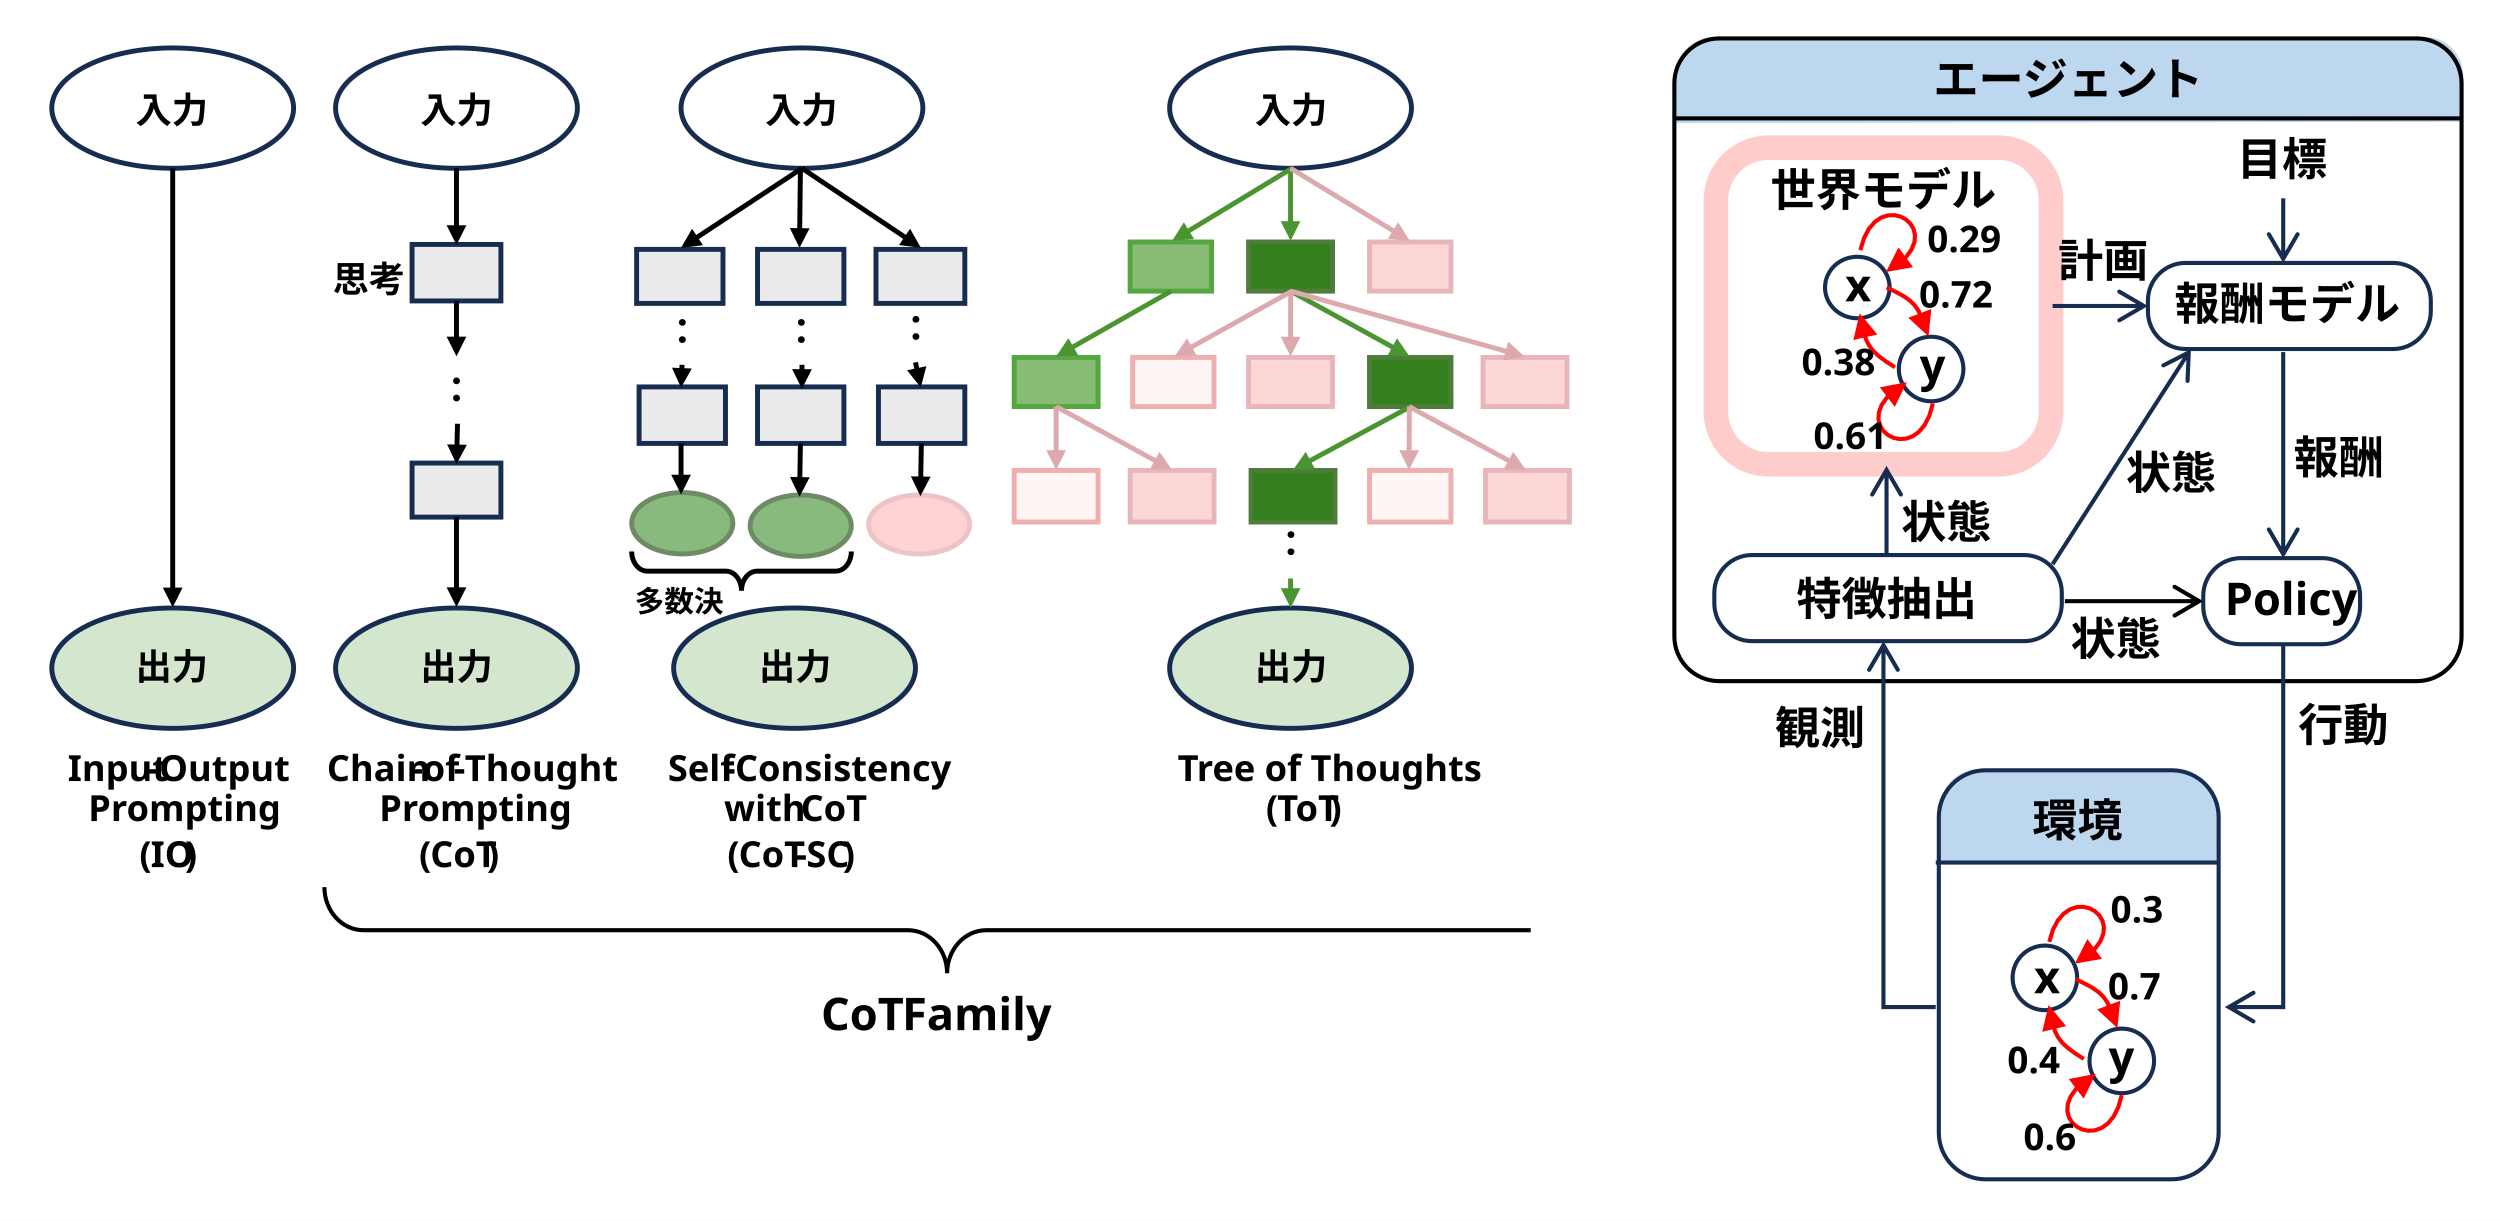
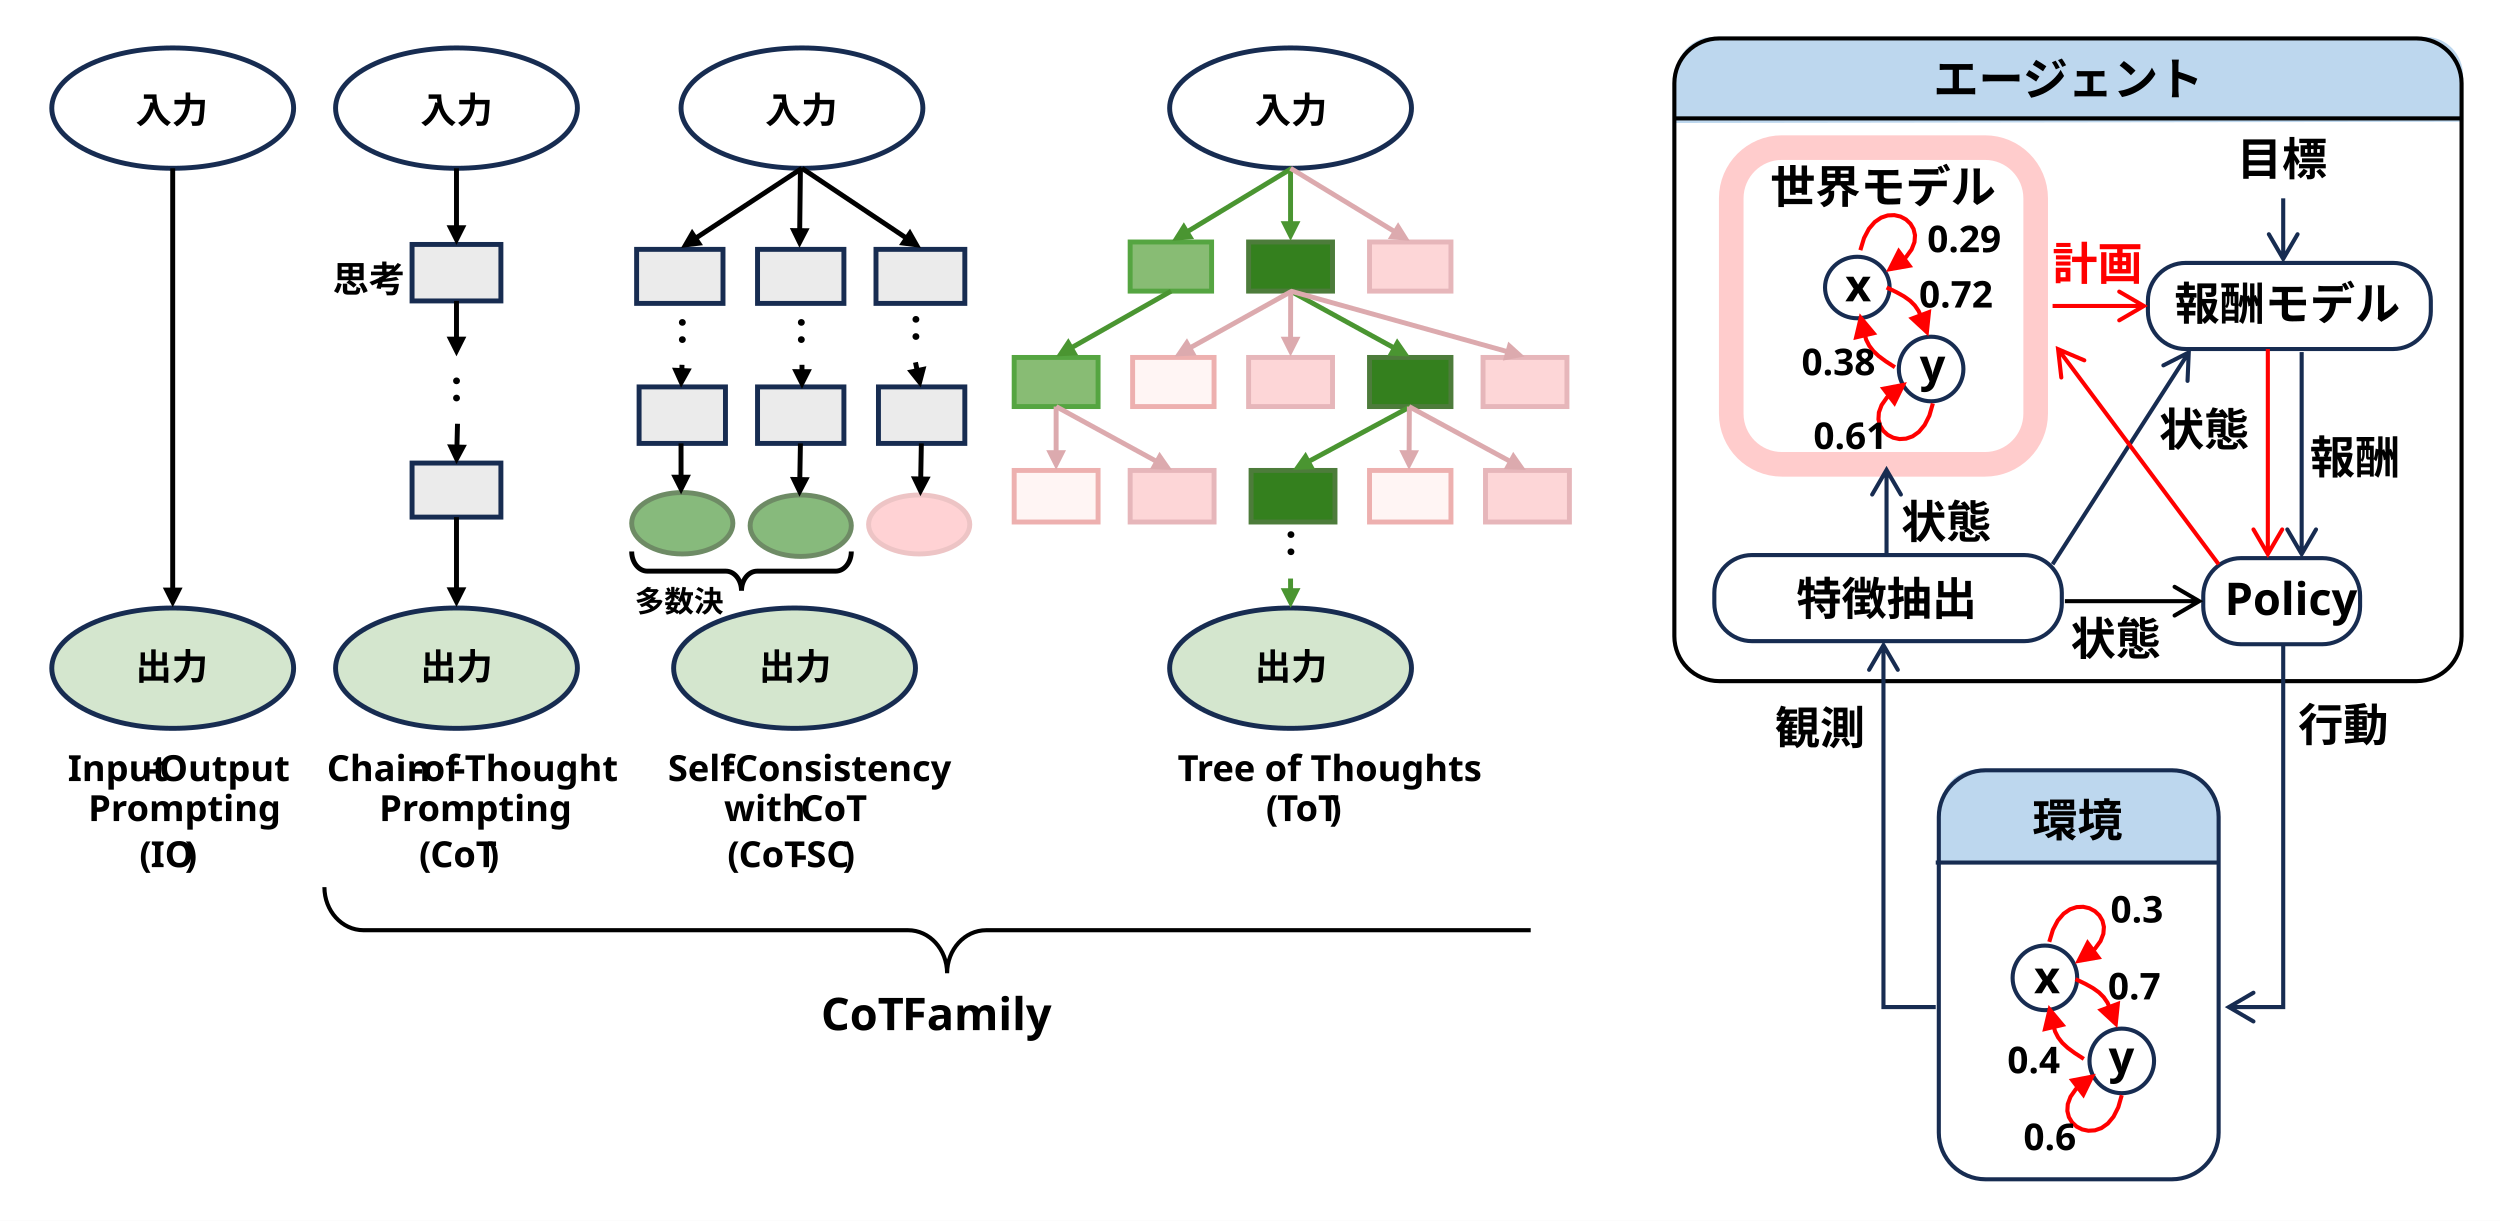
<svg xmlns="http://www.w3.org/2000/svg" width="813" height="397" overflow="hidden">
  <defs>
    <clipPath id="clip0">
      <rect x="0" y="0" width="813" height="397" />
    </clipPath>
    <clipPath id="clip1">
      <rect x="3" y="6" width="517" height="288" />
    </clipPath>
    <clipPath id="clip2">
      <rect x="3" y="6" width="517" height="288" />
    </clipPath>
    <clipPath id="clip3">
      <rect x="3" y="6" width="517" height="288" />
    </clipPath>
    <clipPath id="clip4">
      <rect x="3" y="6" width="517" height="288" />
    </clipPath>
  </defs>
  <g clip-path="url(#clip0)">
    <rect x="0" y="0" width="813" height="397.004" fill="#FFFFFF" />
    <g clip-path="url(#clip1)">
      <g clip-path="url(#clip2)">
        <g clip-path="url(#clip3)">
          <g clip-path="url(#clip4)">
            <path d="M0 0 514.047 0 514.047 286.78 0 286.78Z" fill="#FFFFFF" transform="matrix(1.0038 0 0 1 3.99996 6.0001)" />
            <path d="M12.791 29.157C12.791 18.348 30.33 9.586 51.964 9.586 73.599 9.586 91.137 18.348 91.137 29.157 91.137 39.966 73.599 48.728 51.964 48.728 30.33 48.728 12.791 39.966 12.791 29.157Z" stroke="#172C51" stroke-width="1.6" stroke-miterlimit="8" fill="#FFFFFF" fill-rule="evenodd" transform="matrix(1.0038 0 0 1 3.99996 6.0001)" />
            <text font-family="Yu Gothic,Yu Gothic_MSFontService,sans-serif" font-weight="700" font-size="14.667" transform="matrix(0.802488 0 0 0.798829 44.0873 40)">入力</text>
            <path d="M12.791 211.29C12.791 200.481 30.33 191.719 51.964 191.719 73.599 191.719 91.137 200.481 91.137 211.29 91.137 222.099 73.599 230.861 51.964 230.861 30.33 230.861 12.791 222.099 12.791 211.29Z" stroke="#172C51" stroke-width="1.6" stroke-miterlimit="8" fill="#D4E6CE" fill-rule="evenodd" transform="matrix(1.0038 0 0 1 3.99996 6.0001)" />
            <text font-family="Yu Gothic,Yu Gothic_MSFontService,sans-serif" font-weight="700" font-size="14.667" transform="matrix(0.802488 0 0 0.798829 44.0873 221)">出力</text>
            <path d="M52.764 48.728 52.764 186.162 51.164 186.162 51.164 48.728ZM55.165 185.096 51.965 191.492 48.764 185.096Z" transform="matrix(1.0038 0 0 1 3.99996 6.0001)" />
            <text font-family="Calibri,Calibri_MSFontService,sans-serif" font-weight="700" font-size="14.667" transform="matrix(0.802488 0 0 0.798829 22.0402 254)">Input</text>
            <text font-family="Calibri,Calibri_MSFontService,sans-serif" font-weight="700" font-size="14.667" transform="matrix(0.802488 0 0 0.798829 48.1414 254)">-</text>
            <text font-family="Calibri,Calibri_MSFontService,sans-serif" font-weight="700" font-size="14.667" transform="matrix(0.802488 0 0 0.798829 51.7554 254)">Output</text>
            <text font-family="Calibri,Calibri_MSFontService,sans-serif" font-weight="700" font-size="14.667" transform="matrix(0.802488 0 0 0.798829 28.6686 267)">Prompting</text>
            <text font-family="Calibri,Calibri_MSFontService,sans-serif" font-weight="700" font-size="14.667" transform="matrix(0.802488 0 0 0.798829 45.3305 282)">(</text>
            <text font-family="Calibri,Calibri_MSFontService,sans-serif" font-weight="700" font-size="14.667" transform="matrix(0.802488 0 0 0.798829 48.9971 282)">IO</text>
            <text font-family="Calibri,Calibri_MSFontService,sans-serif" font-weight="700" font-size="14.667" transform="matrix(0.802488 0 0 0.798829 60.0946 282)">)</text>
            <path d="M104.728 29.157C104.728 18.348 122.266 9.586 143.901 9.586 165.536 9.586 183.074 18.348 183.074 29.157 183.074 39.966 165.536 48.728 143.901 48.728 122.266 48.728 104.728 39.966 104.728 29.157Z" stroke="#172C51" stroke-width="1.6" stroke-miterlimit="8" fill="#FFFFFF" fill-rule="evenodd" transform="matrix(1.0038 0 0 1 3.99996 6.0001)" />
            <text font-family="Yu Gothic,Yu Gothic_MSFontService,sans-serif" font-weight="700" font-size="14.667" transform="matrix(0.802488 0 0 0.798829 136.685 40)">入力</text>
            <path d="M216.651 29.157C216.651 18.348 234.189 9.586 255.824 9.586 277.459 9.586 294.997 18.348 294.997 29.157 294.997 39.966 277.459 48.728 255.824 48.728 234.189 48.728 216.651 39.966 216.651 29.157Z" stroke="#172C51" stroke-width="1.6" stroke-miterlimit="8" fill="#FFFFFF" fill-rule="evenodd" transform="matrix(1.0038 0 0 1 3.99996 6.0001)" />
            <text font-family="Yu Gothic,Yu Gothic_MSFontService,sans-serif" font-weight="700" font-size="14.667" transform="matrix(0.802488 0 0 0.798829 248.805 40)">入力</text>
            <path d="M374.942 29.157C374.942 18.348 392.481 9.586 414.115 9.586 435.75 9.586 453.289 18.348 453.289 29.157 453.289 39.966 435.75 48.728 414.115 48.728 392.481 48.728 374.942 39.966 374.942 29.157Z" stroke="#172C51" stroke-width="1.6" stroke-miterlimit="8" fill="#FFFFFF" fill-rule="evenodd" transform="matrix(1.0038 0 0 1 3.99996 6.0001)" />
            <text font-family="Yu Gothic,Yu Gothic_MSFontService,sans-serif" font-weight="700" font-size="14.667" transform="matrix(0.802488 0 0 0.798829 408.077 40)">入力</text>
            <path d="M104.728 211.29C104.728 200.481 122.266 191.719 143.901 191.719 165.536 191.719 183.074 200.481 183.074 211.29 183.074 222.099 165.536 230.861 143.901 230.861 122.266 230.861 104.728 222.099 104.728 211.29Z" stroke="#172C51" stroke-width="1.6" stroke-miterlimit="8" fill="#D4E6CE" fill-rule="evenodd" transform="matrix(1.0038 0 0 1 3.99996 6.0001)" />
            <text font-family="Yu Gothic,Yu Gothic_MSFontService,sans-serif" font-weight="700" font-size="14.667" transform="matrix(0.802488 0 0 0.798829 136.685 221)">出力</text>
            <path d="M214.253 211.29C214.253 200.481 231.791 191.719 253.426 191.719 275.061 191.719 292.599 200.481 292.599 211.29 292.599 222.099 275.061 230.861 253.426 230.861 231.791 230.861 214.253 222.099 214.253 211.29Z" stroke="#172C51" stroke-width="1.6" stroke-miterlimit="8" fill="#D4E6CE" fill-rule="evenodd" transform="matrix(1.0038 0 0 1 3.99996 6.0001)" />
            <text font-family="Yu Gothic,Yu Gothic_MSFontService,sans-serif" font-weight="700" font-size="14.667" transform="matrix(0.802488 0 0 0.798829 246.81 221)">出力</text>
            <path d="M374.942 211.29C374.942 200.481 392.481 191.719 414.115 191.719 435.75 191.719 453.289 200.481 453.289 211.29 453.289 222.099 435.75 230.861 414.115 230.861 392.481 230.861 374.942 222.099 374.942 211.29Z" stroke="#172C51" stroke-width="1.6" stroke-miterlimit="8" fill="#D4E6CE" fill-rule="evenodd" transform="matrix(1.0038 0 0 1 3.99996 6.0001)" />
            <text font-family="Yu Gothic,Yu Gothic_MSFontService,sans-serif" font-weight="700" font-size="14.667" transform="matrix(0.802488 0 0 0.798829 408.077 221)">出力</text>
            <path d="M129.511 73.492 158.291 73.492 158.291 91.865 129.511 91.865Z" stroke="#172C51" stroke-width="1.6" stroke-miterlimit="8" fill="#EBEBEB" transform="matrix(1.0038 0 0 1 3.99996 6.0001)" />
            <path d="M129.511 144.588 158.291 144.588 158.291 162.162 129.511 162.162Z" stroke="#172C51" stroke-width="1.6" stroke-miterlimit="8" fill="#EBEBEB" transform="matrix(1.0038 0 0 1 3.99996 6.0001)" />
            <path d="M202.261 75.09 230.242 75.09 230.242 92.664 202.261 92.664Z" stroke="#172C51" stroke-width="1.6" stroke-miterlimit="8" fill="#EBEBEB" transform="matrix(1.0038 0 0 1 3.99996 6.0001)" />
            <path d="M241.434 75.09 269.415 75.09 269.415 92.664 241.434 92.664Z" stroke="#172C51" stroke-width="1.6" stroke-miterlimit="8" fill="#EBEBEB" transform="matrix(1.0038 0 0 1 3.99996 6.0001)" />
            <path d="M279.808 75.09 308.588 75.09 308.588 92.664 279.808 92.664Z" stroke="#172C51" stroke-width="1.6" stroke-miterlimit="8" fill="#EBEBEB" transform="matrix(1.0038 0 0 1 3.99996 6.0001)" />
            <path d="M203.06 119.824 231.041 119.824 231.041 138.197 203.06 138.197Z" stroke="#172C51" stroke-width="1.6" stroke-miterlimit="8" fill="#EBEBEB" transform="matrix(1.0038 0 0 1 3.99996 6.0001)" />
            <path d="M241.434 119.824 269.415 119.824 269.415 138.197 241.434 138.197Z" stroke="#172C51" stroke-width="1.6" stroke-miterlimit="8" fill="#EBEBEB" transform="matrix(1.0038 0 0 1 3.99996 6.0001)" />
            <path d="M280.607 119.824 308.588 119.824 308.588 138.197 280.607 138.197Z" stroke="#172C51" stroke-width="1.6" stroke-miterlimit="8" fill="#EBEBEB" transform="matrix(1.0038 0 0 1 3.99996 6.0001)" />
            <path d="M362.151 72.693 388.533 72.693 388.533 88.67 362.151 88.67Z" stroke="#55A541" stroke-width="1.6" stroke-miterlimit="8" fill="#88BC74" transform="matrix(1.0038 0 0 1 3.99996 6.0001)" />
            <path d="M400.525 72.693 427.706 72.693 427.706 88.67 400.525 88.67Z" stroke="#4D7C3B" stroke-width="1.6" stroke-miterlimit="8" fill="#34801E" transform="matrix(1.0038 0 0 1 3.99996 6.0001)" />
            <path d="M439.698 110.239 466.08 110.239 466.08 126.215 439.698 126.215Z" stroke="#4D7C3B" stroke-width="1.6" stroke-miterlimit="8" fill="#34801E" transform="matrix(1.0038 0 0 1 3.99996 6.0001)" />
            <path d="M401.324 146.985 428.506 146.985 428.506 163.76 401.324 163.76Z" stroke="#4D7C3B" stroke-width="1.6" stroke-miterlimit="8" fill="#34801E" transform="matrix(1.0038 0 0 1 3.99996 6.0001)" />
            <path d="M324.577 110.239 351.758 110.239 351.758 126.215 324.577 126.215Z" stroke="#55A541" stroke-width="1.6" stroke-miterlimit="8" fill="#88BC74" transform="matrix(1.0038 0 0 1 3.99996 6.0001)" />
            <path d="M362.951 110.239 389.332 110.239 389.332 126.215 362.951 126.215Z" stroke="#EDB0AF" stroke-width="1.6" stroke-miterlimit="8" fill="#FFF5F4" transform="matrix(1.0038 0 0 1 3.99996 6.0001)" />
            <path d="M324.577 146.985 351.758 146.985 351.758 163.76 324.577 163.76Z" stroke="#EDB0AF" stroke-width="1.6" stroke-miterlimit="8" fill="#FFF5F4" transform="matrix(1.0038 0 0 1 3.99996 6.0001)" />
            <path d="M439.698 146.985 466.08 146.985 466.08 163.76 439.698 163.76Z" stroke="#EDB0AF" stroke-width="1.6" stroke-miterlimit="8" fill="#FFF5F4" transform="matrix(1.0038 0 0 1 3.99996 6.0001)" />
            <path d="M362.151 146.985 389.332 146.985 389.332 163.76 362.151 163.76Z" stroke="#E6B6BA" stroke-width="1.6" stroke-miterlimit="8" fill="#FDD6D7" transform="matrix(1.0038 0 0 1 3.99996 6.0001)" />
            <path d="M400.525 110.239 427.706 110.239 427.706 126.215 400.525 126.215Z" stroke="#E6B6BA" stroke-width="1.6" stroke-miterlimit="8" fill="#FDD6D7" transform="matrix(1.0038 0 0 1 3.99996 6.0001)" />
            <path d="M439.698 72.693 466.08 72.693 466.08 88.67 439.698 88.67Z" stroke="#E6B6BA" stroke-width="1.6" stroke-miterlimit="8" fill="#FDD6D7" transform="matrix(1.0038 0 0 1 3.99996 6.0001)" />
            <path d="M476.473 110.239 503.654 110.239 503.654 126.215 476.473 126.215Z" stroke="#E6B6BA" stroke-width="1.6" stroke-miterlimit="8" fill="#FDD6D7" transform="matrix(1.0038 0 0 1 3.99996 6.0001)" />
            <path d="M477.272 146.985 504.453 146.985 504.453 163.76 477.272 163.76Z" stroke="#E6B6BA" stroke-width="1.6" stroke-miterlimit="8" fill="#FDD6D7" transform="matrix(1.0038 0 0 1 3.99996 6.0001)" />
            <path d="M0.799-2.69108e-06 0.8 19.604-0.799 19.604-0.799 2.69108e-06ZM3.198 18.538 8.39319e-05 24.934-3.198 18.538Z" transform="matrix(-1.00458 0 0 1 148.448 54.7286)" />
            <text font-family="Yu Gothic,Yu Gothic_MSFontService,sans-serif" font-weight="700" font-size="14.667" transform="matrix(0.802488 0 0 0.798829 142.574 131)">：</text>
            <path d="M144.701 91.866 144.701 104.543 143.101 104.543 143.101 91.866ZM147.101 103.476 143.901 109.872 140.701 103.476Z" transform="matrix(1.0038 0 0 1 3.99996 6.0001)" />
            <path d="M0.799-0.02 0.996 7.818-0.602 7.859-0.799 0.02ZM3.367 6.692 0.331 13.166-3.026 6.853Z" transform="matrix(-1.00458 0 0 1 148.781 137.807)" />
            <path d="M144.701 162.162 144.701 186.07 143.101 186.07 143.101 162.162ZM147.101 185.004 143.901 191.4 140.701 185.004Z" transform="matrix(1.0038 0 0 1 3.99996 6.0001)" />
            <text font-family="Calibri,Calibri_MSFontService,sans-serif" font-weight="700" font-size="14.667" transform="matrix(0.802488 0 0 0.798829 106.296 254)">Chain</text>
            <text font-family="Calibri,Calibri_MSFontService,sans-serif" font-weight="700" font-size="14.667" transform="matrix(0.802488 0 0 0.798829 133.87 254)">-</text>
            <text font-family="Calibri,Calibri_MSFontService,sans-serif" font-weight="700" font-size="14.667" transform="matrix(0.802488 0 0 0.798829 137.483 254)">of</text>
            <text font-family="Calibri,Calibri_MSFontService,sans-serif" font-weight="700" font-size="14.667" transform="matrix(0.802488 0 0 0.798829 147.523 254)">-</text>
            <text font-family="Calibri,Calibri_MSFontService,sans-serif" font-weight="700" font-size="14.667" transform="matrix(0.802488 0 0 0.798829 151.137 254)">Thought</text>
            <text font-family="Calibri,Calibri_MSFontService,sans-serif" font-weight="700" font-size="14.667" transform="matrix(0.802488 0 0 0.798829 123.295 267)">Prompting</text>
            <text font-family="Calibri,Calibri_MSFontService,sans-serif" font-weight="700" font-size="14.667" transform="matrix(0.802488 0 0 0.798829 136.279 282)">(</text>
            <text font-family="Calibri,Calibri_MSFontService,sans-serif" font-weight="700" font-size="14.667" transform="matrix(0.802488 0 0 0.798829 139.946 282)">CoT</text>
            <text font-family="Calibri,Calibri_MSFontService,sans-serif" font-weight="700" font-size="14.667" transform="matrix(0.802488 0 0 0.798829 158.33 282)">)</text>
            <text font-family="Yu Gothic,Yu Gothic_MSFontService,sans-serif" font-weight="700" font-size="14.667" transform="matrix(0.802488 0 0 0.798829 216.011 112)">：</text>
            <text font-family="Yu Gothic,Yu Gothic_MSFontService,sans-serif" font-weight="700" font-size="14.667" transform="matrix(0.802488 0 0 0.798829 254.706 112)">：</text>
            <text font-family="Yu Gothic,Yu Gothic_MSFontService,sans-serif" font-weight="700" font-size="14.667" transform="matrix(0.802488 0 0 0.798829 291.968 111)">：</text>
            <path d="M0.441-0.667 35.125 22.264 34.243 23.598-0.441 0.667ZM35.559 19.675 39.13 25.87 32.031 25.01Z" transform="matrix(-1.00458 0 0 1 260.783 54.7286)" />
            <path d="M0.799-0.009 1.042 20.531-0.557 20.55-0.799 0.009ZM3.427 19.437 0.305 25.87-2.968 19.513Z" transform="matrix(-1.00458 0 0 1 260.3 54.7286)" />
            <path d="M256.27 48.065 290.392 70.963 289.499 72.291 255.378 49.392ZM290.844 68.378 294.373 74.599 287.275 73.687Z" transform="matrix(1.0038 0 0 1 3.99996 6.0001)" />
            <path d="M0.799-0.034 0.889 2.1-0.708 2.168-0.799 0.034ZM3.24 0.934 0.317 7.459-3.15 1.205Z" transform="matrix(-1.00458 0 0 1 221.793 118.635)" />
            <path d="M0.799-0.001 0.803 2.485-0.796 2.487-0.799 0.001ZM3.2 1.416 0.011 7.816-3.196 1.425Z" transform="matrix(-1.00458 0 0 1 260.807 118.635)" />
            <path d="M293.382 111.671 294.005 114.628 292.44 114.958 291.816 112.001ZM296.134 113.091 294.322 120.009 289.871 114.409Z" transform="matrix(1.0038 0 0 1 3.99996 6.0001)" />
            <path d="M200.662 164.159C200.662 158.645 207.999 154.174 217.051 154.174 226.102 154.174 233.44 158.645 233.44 164.159 233.44 169.674 226.102 174.144 217.051 174.144 207.999 174.144 200.662 169.674 200.662 164.159Z" stroke="#6E8B65" stroke-width="1.6" stroke-miterlimit="8" fill="#87BA7C" fill-rule="evenodd" transform="matrix(1.0038 0 0 1 3.99996 6.0001)" />
            <path d="M239.036 164.958C239.036 159.443 246.373 154.973 255.424 154.973 264.476 154.973 271.813 159.443 271.813 164.958 271.813 170.473 264.476 174.944 255.424 174.944 246.373 174.944 239.036 170.473 239.036 164.958Z" stroke="#6E8B65" stroke-width="1.6" stroke-miterlimit="8" fill="#87BA7C" fill-rule="evenodd" transform="matrix(1.0038 0 0 1 3.99996 6.0001)" />
            <path d="M277.409 164.559C277.409 159.265 284.747 154.973 293.798 154.973 302.85 154.973 310.187 159.265 310.187 164.559 310.187 169.853 302.85 174.144 293.798 174.144 284.747 174.144 277.409 169.853 277.409 164.559Z" stroke="#EDC4C5" stroke-width="1.6" stroke-miterlimit="8" fill="#FFD2D4" fill-rule="evenodd" transform="matrix(1.0038 0 0 1 3.99996 6.0001)" />
            <path d="M217.451 138.197 217.456 149.446 215.856 149.447 215.851 138.198ZM219.856 148.379 216.659 154.776 213.456 148.382Z" transform="matrix(1.0038 0 0 1 3.99996 6.0001)" />
            <path d="M0.799-0.014 1.011 12.001-0.588 12.03-0.799 0.014ZM3.39 10.893 0.305 17.344-3.004 11.006Z" transform="matrix(-1.00458 0 0 1 260.3 144.198)" />
            <path d="M0.799-0.014 1.01 11.812-0.589 11.84-0.799 0.014ZM3.389 10.703 0.305 17.155-3.006 10.817Z" transform="matrix(-1.00458 0 0 1 299.622 144.198)" />
            <path d="M271.813 173.346C271.813 176.875 269.539 179.736 266.734 179.736L241.317 179.736C238.512 179.736 236.238 182.598 236.238 186.127 236.238 182.598 233.963 179.736 231.158 179.736L205.742 179.736C202.937 179.736 200.662 176.875 200.662 173.346" stroke="#000000" stroke-width="1.599" stroke-miterlimit="8" fill="none" fill-rule="evenodd" transform="matrix(1.0038 0 0 1 3.99996 6.0001)" />
            <text font-family="Calibri,Calibri_MSFontService,sans-serif" font-weight="700" font-size="14.667" transform="matrix(0.802488 0 0 0.798829 217.201 254)">Self</text>
            <text font-family="Calibri,Calibri_MSFontService,sans-serif" font-weight="700" font-size="14.667" transform="matrix(0.802488 0 0 0.798829 235.405 254)">-</text>
            <text font-family="Calibri,Calibri_MSFontService,sans-serif" font-weight="700" font-size="14.667" transform="matrix(0.802488 0 0 0.798829 239.019 254)">Consistency</text>
            <text font-family="Calibri,Calibri_MSFontService,sans-serif" font-weight="700" font-size="14.667" transform="matrix(0.802488 0 0 0.798829 235.47 267)">with</text>
            <text font-family="Calibri,Calibri_MSFontService,sans-serif" font-weight="700" font-size="14.667" transform="matrix(0.802488 0 0 0.798829 260.366 267)">CoT</text>
            <text font-family="Calibri,Calibri_MSFontService,sans-serif" font-weight="700" font-size="14.667" transform="matrix(0.802488 0 0 0.798829 236.54 282)">(</text>
            <text font-family="Calibri,Calibri_MSFontService,sans-serif" font-weight="700" font-size="14.667" transform="matrix(0.802488 0 0 0.798829 240.207 282)">CoT</text>
            <text font-family="Calibri,Calibri_MSFontService,sans-serif" font-weight="700" font-size="14.667" transform="matrix(0.802488 0 0 0.798829 258.625 282)">-</text>
            <text font-family="Calibri,Calibri_MSFontService,sans-serif" font-weight="700" font-size="14.667" transform="matrix(0.802488 0 0 0.798829 262.24 282)">SC</text>
            <text font-family="Calibri,Calibri_MSFontService,sans-serif" font-weight="700" font-size="14.667" transform="matrix(0.802488 0 0 0.798829 274.033 282)">)</text>
            <text font-family="Yu Gothic,Yu Gothic_MSFontService,sans-serif" font-weight="700" font-size="12" transform="matrix(0.802488 0 0 0.798829 206.405 199)">多数決</text>
            <text font-family="Calibri,Calibri_MSFontService,sans-serif" font-weight="700" font-size="14.667" transform="matrix(0.802488 0 0 0.798829 382.961 254)">Tree of Thoughts</text>
            <text font-family="Calibri,Calibri_MSFontService,sans-serif" font-weight="700" font-size="14.667" transform="matrix(0.802488 0 0 0.798829 411.674 267)">(</text>
            <text font-family="Calibri,Calibri_MSFontService,sans-serif" font-weight="700" font-size="14.667" transform="matrix(0.802488 0 0 0.798829 415.341 267)">ToT</text>
            <text font-family="Calibri,Calibri_MSFontService,sans-serif" font-weight="700" font-size="14.667" transform="matrix(0.802488 0 0 0.798829 432.306 267)">)</text>
            <path d="M0.416-0.683 34.645 20.152 33.813 21.518-0.416 0.683ZM34.981 17.549 38.782 23.606 31.656 23.012Z" fill="#4A9531" transform="matrix(-1.00458 0 0 1 420.129 54.7286)" />
            <path d="M0.799-2.84245e-06 0.8 18.276-0.799 18.276-0.799 2.84245e-06ZM3.198 17.211 8.39319e-05 23.606-3.198 17.211Z" fill="#4A9531" transform="matrix(-1.00458 0 0 1 419.689 54.7286)" />
            <path d="M0.396-0.694 32.995 17.907 32.203 19.296-0.396 0.694ZM33.258 15.296 37.228 21.243 30.088 20.851Z" fill="#4A9531" transform="matrix(-1.00458 0 0 1 380.851 94.6704)" />
            <path d="M414.502 87.97 448.396 106.64 447.624 108.04 413.729 89.37ZM448.621 104.025 452.681 109.913 445.531 109.626Z" fill="#4A9531" transform="matrix(1.0038 0 0 1 3.99996 6.0001)" />
            <path d="M0.38-0.703 33.736 17.348 32.975 18.754-0.38 0.703ZM33.94 14.732 38.043 20.588 30.896 20.356Z" fill="#4A9531" transform="matrix(-1.00458 0 0 1 458.708 132.215)" />
            <path d="M414.533 48.047 448.616 68.872 447.781 70.236 413.698 49.411ZM448.958 66.27 452.749 72.335 445.619 71.726Z" fill="#DCAAAE" transform="matrix(1.0038 0 0 1 3.99996 6.0001)" />
            <path d="M414.331 87.9 485.009 107.704 484.577 109.244 413.9 89.44ZM484.63 105.107 489.929 109.913 482.902 111.265Z" fill="#DCAAAE" transform="matrix(1.0038 0 0 1 3.99996 6.0001)" />
            <path d="M0.799-0.001 0.825 15.912-0.774 15.915-0.799 0.001ZM3.221 14.842 0.034 21.243-3.174 14.853Z" fill="#DCAAAE" transform="matrix(-1.00458 0 0 1 419.723 94.6704)" />
            <path d="M0.39-0.698 33.706 17.943 32.925 19.338-0.39 0.698ZM33.947 15.329 37.967 21.243 30.824 20.911Z" fill="#DCAAAE" transform="matrix(-1.00458 0 0 1 420.113 94.6704)" />
            <path d="M338.968 126.215 338.968 141.473 337.367 141.473 337.367 126.215ZM341.368 140.408 338.168 146.803 334.967 140.408Z" fill="#DCAAAE" transform="matrix(1.0038 0 0 1 3.99996 6.0001)" />
            <path d="M338.552 125.514 371.43 143.538 370.661 144.94 337.783 126.916ZM371.649 140.923 375.722 146.803 368.571 146.531Z" fill="#DCAAAE" transform="matrix(1.0038 0 0 1 3.99996 6.0001)" />
            <path d="M0.799-0.005 0.888 15.254-0.711 15.263-0.799 0.005ZM3.28 14.174 0.12 20.588-3.115 14.211Z" fill="#DCAAAE" transform="matrix(-1.00458 0 0 1 458.329 132.215)" />
            <path d="M452.872 125.513 486.03 143.553 485.265 144.956 452.106 126.917ZM486.241 140.936 490.332 146.803 483.181 146.553Z" fill="#DCAAAE" transform="matrix(1.0038 0 0 1 3.99996 6.0001)" />
            <text font-family="Yu Gothic,Yu Gothic_MSFontService,sans-serif" font-weight="700" font-size="14.667" transform="matrix(0.802488 0 0 0.798829 413.932 181)">：</text>
            <path d="M414.916 182.13 414.93 186.343 413.33 186.349 413.315 182.136ZM417.327 185.269 414.149 191.676 410.926 185.291Z" fill="#4A9531" transform="matrix(1.0038 0 0 1 3.99996 6.0001)" />
            <text font-family="Yu Gothic,Yu Gothic_MSFontService,sans-serif" font-weight="700" font-size="14.667" transform="matrix(0.802488 0 0 0.798829 108.177 95)">思考</text>
          </g>
        </g>
      </g>
    </g>
    <path d="M497.787 302.503 320.713 302.503C313.692 302.503 308 308.771 308 316.503 308 308.771 302.308 302.503 295.287 302.503L118.213 302.503C111.192 302.503 105.5 296.235 105.5 288.503" stroke="#000000" stroke-width="1.334" stroke-miterlimit="8" fill="none" fill-rule="evenodd" />
    <text font-family="Calibri,Calibri_MSFontService,sans-serif" font-weight="700" font-size="14.673" transform="matrix(1 0 0 1.00001 266.998 335)">CoT</text>
    <text font-family="Calibri,Calibri_MSFontService,sans-serif" font-weight="700" font-size="14.673" transform="matrix(1 0 0 1.00001 293.342 335)">Family</text>
    <path d="M545 24.594C545 17.639 550.47 12 557.218 12L788.783 12C795.53 12 801 17.639 801 24.594L801 39.606 545 40 545 24.594Z" fill="#BDD7EE" fill-rule="evenodd" />
    <text font-family="Yu Gothic,Yu Gothic_MSFontService,sans-serif" font-weight="700" font-size="14.673" transform="matrix(1 0 0 1.00001 628.746 31)">エージェント</text>
    <path d="M544.5 27.087C544.5 19.031 551.03 12.5 559.086 12.5L785.914 12.5C793.97 12.5 800.5 19.031 800.5 27.087L800.5 206.916C800.5 214.972 793.97 221.502 785.914 221.502L559.086 221.502C551.03 221.502 544.5 214.972 544.5 206.916Z" stroke="#000000" stroke-width="1.334" stroke-miterlimit="8" fill="none" fill-rule="evenodd" />
    <path d="M544.5 38.5 800.5 38.5" stroke="#000000" stroke-width="1.334" stroke-miterlimit="8" fill="none" fill-rule="evenodd" />
-     <path d="M558 65.168C558 55.687 565.686 48.001 575.167 48.001L649.833 48.001C659.314 48.001 667 55.687 667 65.168L667 133.834C667 143.315 659.314 151.001 649.833 151.001L575.167 151.001C565.686 151.001 558 143.315 558 133.834Z" stroke="#FF0000" stroke-width="8.003" stroke-miterlimit="8" stroke-opacity="0.2" fill="none" fill-rule="evenodd" />
-     <text font-family="Yu Gothic,Yu Gothic_MSFontService,sans-serif" font-weight="700" font-size="14.673" transform="matrix(1 0 0 1.00001 575.788 67)">世界モデル</text>
+     <path d="M563 64.501C563 55.388 570.387 48.001 579.5 48.001L645.5 48.001C654.613 48.001 662 55.388 662 64.501L662 134.501C662 143.614 654.613 151.001 645.5 151.001L579.5 151.001C570.387 151.001 563 143.614 563 134.501Z" stroke="#FF0000" stroke-width="8.003" stroke-miterlimit="8" stroke-opacity="0.2" fill="none" fill-rule="evenodd" />
+     <text font-family="Yu Gothic,Yu Gothic_MSFontService,sans-serif" font-weight="700" font-size="14.673" transform="matrix(1 0 0 1.00001 575.674 66)">世界モデル</text>
    <path d="M557.5 192.774C557.5 185.996 562.994 180.502 569.772 180.502L658.228 180.502C665.006 180.502 670.5 185.996 670.5 192.774L670.5 196.23C670.5 203.008 665.006 208.502 658.228 208.502L569.772 208.502C562.994 208.502 557.5 203.008 557.5 196.23Z" stroke="#172C51" stroke-width="1.334" stroke-miterlimit="8" fill="none" fill-rule="evenodd" />
    <text font-family="Yu Gothic,Yu Gothic_MSFontService,sans-serif" font-weight="700" font-size="14.673" transform="matrix(1 0 0 1.00001 584.218 200)">特徴抽出</text>
    <path d="M698.5 97.773C698.5 90.995 703.994 85.501 710.772 85.501L778.228 85.501C785.006 85.501 790.5 90.995 790.5 97.773L790.5 101.229C790.5 108.007 785.006 113.501 778.228 113.501L710.772 113.501C703.994 113.501 698.5 108.007 698.5 101.229Z" stroke="#172C51" stroke-width="1.334" stroke-miterlimit="8" fill="none" fill-rule="evenodd" />
    <text font-family="Yu Gothic,Yu Gothic_MSFontService,sans-serif" font-weight="700" font-size="14.673" transform="matrix(1 0 0 1.00001 707.149 104)">報酬モデル</text>
    <path d="M716.5 193.774C716.5 186.996 721.994 181.502 728.772 181.502L755.228 181.502C762.006 181.502 767.5 186.996 767.5 193.774L767.5 197.23C767.5 204.008 762.006 209.502 755.228 209.502L728.772 209.502C721.994 209.502 716.5 204.008 716.5 197.23Z" stroke="#172C51" stroke-width="1.334" stroke-miterlimit="8" fill="none" fill-rule="evenodd" />
    <text font-family="Calibri,Calibri_MSFontService,sans-serif" font-weight="700" font-size="14.673" transform="matrix(1 0 0 1.00001 723.45 200)">Policy</text>
    <text font-family="Yu Gothic,Yu Gothic_MSFontService,sans-serif" font-weight="700" font-size="14.673" transform="matrix(1 0 0 1.00001 727.433 57)">目標</text>
    <path d="M743.167 64.501 743.167 84.18 741.833 84.18 741.833 64.501ZM747.745 76.513 742.5 85.504 737.255 76.513C737.07 76.195 737.177 75.787 737.495 75.601 737.814 75.415 738.222 75.523 738.408 75.841L743.076 83.844 741.924 83.844 746.592 75.841C746.778 75.523 747.186 75.415 747.505 75.601 747.823 75.787 747.93 76.195 747.745 76.513Z" fill="#172C51" />
-     <path d="M0.667 0 0.667 65.68-0.667 65.68-0.667 0ZM5.245 58.012 0 67.003-5.245 58.012C-5.43 57.694-5.323 57.286-5.005 57.1-4.686 56.915-4.278 57.022-4.092 57.34L0.576 65.344-0.576 65.344 4.092 57.34C4.278 57.022 4.686 56.915 5.005 57.1 5.323 57.286 5.43 57.694 5.245 58.012Z" fill="#172C51" transform="matrix(-1 0 0 1.00001 742.5 114.501)" />
+     <path d="M0.667 0 0.667 65.68-0.667 65.68-0.667 0ZM5.245 58.012 0 67.003-5.245 58.012C-5.43 57.694-5.323 57.286-5.005 57.1-4.686 56.915-4.278 57.022-4.092 57.34L0.576 65.344-0.576 65.344 4.092 57.34C4.278 57.022 4.686 56.915 5.005 57.1 5.323 57.286 5.43 57.694 5.245 58.012Z" fill="#172C51" transform="matrix(-1 0 0 1.00001 748.5 114.501)" />
    <path d="M671.5 194.835 715.179 194.835 715.179 196.169 671.5 196.169ZM707.512 190.257 716.503 195.502 707.512 200.747C707.194 200.932 706.786 200.825 706.6 200.507 706.414 200.188 706.522 199.78 706.84 199.594L714.843 194.926 714.843 196.078 706.84 191.409C706.522 191.224 706.414 190.815 706.6 190.497 706.786 190.179 707.194 190.072 707.512 190.257Z" />
    <path d="M612.833 180.502 612.833 152.822 614.167 152.822 614.167 180.502ZM608.255 160.489 613.5 151.498 618.745 160.489C618.93 160.808 618.823 161.216 618.505 161.402 618.187 161.587 617.778 161.48 617.593 161.161L612.924 153.158 614.076 153.158 609.408 161.161C609.222 161.48 608.814 161.587 608.495 161.402 608.177 161.216 608.07 160.808 608.255 160.489Z" fill="#172C51" />
-     <path d="M667.5 98.834 697.18 98.834 697.18 100.168 667.5 100.168ZM689.512 94.256 698.503 99.501 689.512 104.746C689.194 104.931 688.786 104.824 688.6 104.506 688.414 104.188 688.522 103.779 688.84 103.594L696.843 98.925 696.843 100.077 688.84 95.409C688.522 95.223 688.414 94.814 688.6 94.496 688.786 94.178 689.194 94.071 689.512 94.256Z" fill="#172C51" />
+     <path d="M667.5 98.834 697.18 98.834 697.18 100.168 667.5 100.168ZM689.512 94.256 698.503 99.501 689.512 104.746C689.194 104.931 688.786 104.824 688.6 104.506 688.414 104.188 688.522 103.779 688.84 103.594L696.843 98.925 696.843 100.077 688.84 95.409C688.522 95.223 688.414 94.814 688.6 94.496 688.786 94.178 689.194 94.071 689.512 94.256Z" fill="#FF0000" />
    <path d="M666.939 183.141 711.225 114.251 712.347 114.972 668.061 183.862ZM703.228 118.225 712.502 113.498 712.052 123.898C712.036 124.266 711.724 124.551 711.356 124.535 710.988 124.519 710.703 124.208 710.719 123.84L711.12 114.583 712.089 115.206 703.834 119.414C703.506 119.581 703.104 119.451 702.937 119.122 702.769 118.794 702.9 118.393 703.228 118.225Z" fill="#172C51" />
-     <text font-family="Yu Gothic,Yu Gothic_MSFontService,sans-serif" font-weight="700" font-size="14.673" transform="matrix(1 0 0 1.00001 669.285 90)">計画</text>
    <text font-family="Yu Gothic,Yu Gothic_MSFontService,sans-serif" font-weight="700" font-size="14.673" transform="matrix(1 0 0 1.00001 618.263 175)">状態</text>
-     <text font-family="Yu Gothic,Yu Gothic_MSFontService,sans-serif" font-weight="700" font-size="14.673" transform="matrix(1 0 0 1.00001 691.348 159)">状態</text>
+     <text font-family="Yu Gothic,Yu Gothic_MSFontService,sans-serif" font-weight="700" font-size="14.673" transform="matrix(1 0 0 1.00001 702.117 145)">状態</text>
    <text font-family="Yu Gothic,Yu Gothic_MSFontService,sans-serif" font-weight="700" font-size="14.673" transform="matrix(1 0 0 1.00001 673.371 213)">状態</text>
-     <text font-family="Yu Gothic,Yu Gothic_MSFontService,sans-serif" font-weight="700" font-size="14.673" transform="matrix(1 0 0 1.00001 745.885 154)">報酬</text>
+     <text font-family="Yu Gothic,Yu Gothic_MSFontService,sans-serif" font-weight="700" font-size="14.673" transform="matrix(1 0 0 1.00001 751.162 154)">報酬</text>
    <path d="M593.5 93.501C593.5 87.978 598.201 83.501 604 83.501 609.799 83.501 614.5 87.978 614.5 93.501 614.5 99.024 609.799 103.501 604 103.501 598.201 103.501 593.5 99.024 593.5 93.501Z" stroke="#172C51" stroke-width="1.334" stroke-miterlimit="8" fill="none" fill-rule="evenodd" />
    <text font-family="Calibri,Calibri_MSFontService,sans-serif" font-weight="700" font-size="14.673" transform="matrix(1 0 0 1.00001 600.029 98)">x</text>
    <path d="M617.5 120.001C617.5 114.202 622.201 109.501 628 109.501 633.799 109.501 638.5 114.202 638.5 120.001 638.5 125.8 633.799 130.501 628 130.501 622.201 130.501 617.5 125.8 617.5 120.001Z" stroke="#172C51" stroke-width="1.334" stroke-miterlimit="8" fill="none" fill-rule="evenodd" />
    <text font-family="Calibri,Calibri_MSFontService,sans-serif" font-weight="700" font-size="14.673" transform="matrix(1 0 0 1.00001 624.291 124)">y</text>
    <path d="M604.35 81.161 605.563 77.169 607.219 74.02 609.21 71.706 611.432 70.18 613.768 69.395 616.09 69.29 618.279 69.794 620.221 70.833 621.806 72.337 622.918 74.236 623.435 76.45 623.243 78.882 622.248 81.432 620.357 84.037 619.087 84.997 618.283 83.933 619.473 83.033 619.336 83.173 621.119 80.718 621.037 80.867 621.964 78.49 621.921 78.679 622.097 76.449 622.112 76.653 621.642 74.638 621.715 74.823 620.702 73.092 620.819 73.239 619.368 71.862 619.513 71.966 617.728 71.012 617.893 71.074 615.88 70.61 616.06 70.627 613.922 70.723 614.104 70.689 611.946 71.415 612.111 71.333 610.037 72.757 610.165 72.642 608.28 74.832 608.365 74.708 606.773 77.734 606.821 77.618 605.626 81.549ZM622.138 86.888 613.325 88.434 617.376 80.455Z" fill="#FF0000" />
    <path d="M613.81 92.885 617.003 94.408 619.558 95.831 621.591 97.288 623.211 98.908 624.527 100.818 625.406 102.912 624.176 103.428 623.324 101.398 623.389 101.518 622.147 99.715 622.224 99.808 620.687 98.269 620.77 98.34 618.812 96.938 618.876 96.978 616.372 95.583 616.41 95.603 613.236 94.088ZM628.065 100.51 627.144 109.411 620.576 103.333Z" fill="#FF0000" />
    <path d="M615.869 119.988 612.898 118.068 610.547 116.329 608.717 114.624 607.318 112.809 606.258 110.747 605.654 108.558 606.94 108.203 607.526 110.326 607.476 110.198 608.477 112.145 608.412 112.043 609.74 113.766 609.666 113.686 611.428 115.328 611.37 115.279 613.674 116.983 613.639 116.959 616.593 118.868ZM602.709 110.599 604.764 101.89 610.498 108.758Z" fill="#FF0000" />
    <path d="M629.206 131.392 628.058 135.403 626.453 138.579 624.5 140.925 622.303 142.487 619.981 143.31 617.661 143.453 615.464 142.985 613.505 141.978 611.896 140.5 610.753 138.619 610.2 136.414 610.352 133.979 611.305 131.413 613.154 128.778 614.408 127.797 615.23 128.848 614.054 129.767 614.189 129.625 612.446 132.109 612.526 131.958 611.637 134.351 611.678 134.16 611.538 136.393 611.519 136.19 612.023 138.197 611.946 138.013 612.987 139.726 612.868 139.582 614.341 140.935 614.195 140.833 615.995 141.758 615.829 141.699 617.849 142.129 617.669 142.116 619.806 141.984 619.624 142.021 621.77 141.261 621.606 141.346 623.656 139.888 623.53 140.005 625.379 137.784 625.297 137.91 626.839 134.858 626.793 134.975 627.923 131.025ZM611.326 125.957 620.113 124.267 616.193 132.31Z" fill="#FF0000" />
    <text font-family="Calibri,Calibri_MSFontService,sans-serif" font-weight="700" font-size="12.005" transform="matrix(1 0 0 1.00001 589.719 146)">0.61</text>
    <text font-family="Calibri,Calibri_MSFontService,sans-serif" font-weight="700" font-size="12.005" transform="matrix(1 0 0 1.00001 585.855 122)">0.38</text>
    <text font-family="Calibri,Calibri_MSFontService,sans-serif" font-weight="700" font-size="12.005" transform="matrix(1 0 0 1.00001 626.743 82)">0.29</text>
    <text font-family="Calibri,Calibri_MSFontService,sans-serif" font-weight="700" font-size="12.005" transform="matrix(1 0 0 1.00001 624.071 100)">0.72</text>
    <path d="M630.362 280.003C630.143 271.047 626.94 250.426 644.619 250.002L705.882 250.002C714.231 250.002 721 256.666 721 264.885 720.952 269.924 720.904 274.964 720.856 280.003L630.362 280.003Z" fill="#BDD7EE" fill-rule="evenodd" />
    <text font-family="Yu Gothic,Yu Gothic_MSFontService,sans-serif" font-weight="700" font-size="14.673" transform="matrix(1 0 0 1.00001 660.904 272)">環境</text>
    <path d="M630.5 265.67C630.5 257.293 637.291 250.502 645.667 250.502L706.333 250.502C714.71 250.502 721.5 257.293 721.5 265.67L721.5 368.337C721.5 376.713 714.71 383.504 706.333 383.504L645.667 383.504C637.291 383.504 630.5 376.713 630.5 368.337Z" stroke="#172C51" stroke-width="1.334" stroke-miterlimit="8" fill="none" fill-rule="evenodd" />
    <path d="M629.5 280.503 721.5 280.503" stroke="#172C51" stroke-width="1.334" stroke-miterlimit="8" fill="none" fill-rule="evenodd" />
    <path d="M654.5 318.003C654.5 312.204 659.201 307.503 665 307.503 670.799 307.503 675.5 312.204 675.5 318.003 675.5 323.802 670.799 328.503 665 328.503 659.201 328.503 654.5 323.802 654.5 318.003Z" stroke="#172C51" stroke-width="1.334" stroke-miterlimit="8" fill="none" fill-rule="evenodd" />
    <text font-family="Calibri,Calibri_MSFontService,sans-serif" font-weight="700" font-size="14.673" transform="matrix(1 0 0 1.00001 661.459 323)">x</text>
    <path d="M679.5 345.003C679.5 339.204 684.201 334.503 690 334.503 695.799 334.503 700.5 339.204 700.5 345.003 700.5 350.802 695.799 355.503 690 355.503 684.201 355.503 679.5 350.802 679.5 345.003Z" stroke="#172C51" stroke-width="1.334" stroke-miterlimit="8" fill="none" fill-rule="evenodd" />
    <text font-family="Calibri,Calibri_MSFontService,sans-serif" font-weight="700" font-size="14.673" transform="matrix(1 0 0 1.00001 685.72 349)">y</text>
    <path d="M665.779 306.097 666.992 302.106 668.649 298.956 670.64 296.642 672.862 295.117 675.197 294.331 677.519 294.226 679.708 294.73 681.65 295.769 683.235 297.273 684.347 299.172 684.864 301.386 684.672 303.819 683.678 306.368 681.786 308.973 680.516 309.933 679.712 308.869 680.902 307.969 680.765 308.109 682.548 305.654 682.466 305.803 683.394 303.426 683.35 303.616 683.526 301.385 683.542 301.589 683.071 299.574 683.145 299.759 682.132 298.029 682.248 298.175 680.797 296.798 680.942 296.903 679.157 295.948 679.322 296.01 677.309 295.547 677.489 295.563 675.351 295.66 675.533 295.625 673.375 296.351 673.54 296.269 671.466 297.693 671.594 297.578 669.709 299.769 669.794 299.644 668.202 302.671 668.25 302.554 667.055 306.485ZM683.567 311.824 674.754 313.37 678.805 305.392Z" fill="#FF0000" />
    <path d="M675.24 317.821 678.433 319.344 680.987 320.767 683.021 322.224 684.64 323.845 685.956 325.754 686.835 327.848 685.605 328.364 684.753 326.334 684.819 326.454 683.576 324.652 683.654 324.745 682.116 323.206 682.199 323.277 680.241 321.874 680.305 321.914 677.802 320.52 677.839 320.539 674.665 319.025ZM689.494 325.446 688.573 334.347 682.005 328.27Z" fill="#FF0000" />
    <path d="M677.298 344.924 674.327 343.005 671.976 341.266 670.146 339.56 668.748 337.746 667.687 335.683 667.084 333.494 668.37 333.139 668.955 335.262 668.905 335.134 669.906 337.082 669.841 336.979 671.169 338.703 671.095 338.622 672.858 340.264 672.799 340.216 675.103 341.92 675.069 341.896 678.022 343.804ZM664.139 335.535 666.193 326.826 671.928 333.695Z" fill="#FF0000" />
    <path d="M690.635 356.328 689.487 360.339 687.882 363.515 685.929 365.861 683.732 367.423 681.41 368.246 679.09 368.389 676.893 367.921 674.934 366.914 673.325 365.436 672.183 363.555 671.629 361.35 671.782 358.915 672.734 356.35 674.583 353.714 675.837 352.733 676.659 353.784 675.483 354.703 675.618 354.561 673.876 357.045 673.955 356.895 673.066 359.287 673.107 359.096 672.967 361.33 672.948 361.126 673.452 363.133 673.375 362.949 674.416 364.663 674.297 364.518 675.771 365.871 675.624 365.769 677.424 366.694 677.258 366.635 679.279 367.066 679.099 367.052 681.235 366.921 681.053 366.958 683.199 366.197 683.035 366.282 685.086 364.824 684.96 364.941 686.809 362.72 686.726 362.846 688.268 359.794 688.222 359.911 689.352 355.961ZM672.756 350.893 681.542 349.203 677.622 357.246Z" fill="#FF0000" />
    <text font-family="Calibri,Calibri_MSFontService,sans-serif" font-weight="700" font-size="12.005" transform="matrix(1 0 0 1.00001 658.019 374)">0.6</text>
    <text font-family="Calibri,Calibri_MSFontService,sans-serif" font-weight="700" font-size="12.005" transform="matrix(1 0 0 1.00001 652.781 349)">0.4</text>
    <text font-family="Calibri,Calibri_MSFontService,sans-serif" font-weight="700" font-size="12.005" transform="matrix(1 0 0 1.00001 686.34 300)">0.3</text>
    <text font-family="Calibri,Calibri_MSFontService,sans-serif" font-weight="700" font-size="12.005" transform="matrix(1 0 0 1.00001 685.5 325)">0.7</text>
    <path d="M629.5 328.17 611.833 328.17 611.833 209.823 613.167 209.823 613.167 327.503 612.5 326.836 629.5 326.836ZM607.255 217.49 612.5 208.499 617.745 217.49C617.93 217.808 617.823 218.216 617.505 218.402 617.187 218.588 616.778 218.48 616.593 218.162L611.924 210.159 613.076 210.159 608.408 218.162C608.222 218.48 607.814 218.588 607.495 218.402 607.177 218.216 607.07 217.808 607.255 217.49Z" fill="#172C51" />
    <path d="M743.167 209.502 743.167 328.17 724.821 328.17 724.821 326.836 742.5 326.836 741.833 327.503 741.833 209.502ZM732.488 332.748 723.497 327.503 732.488 322.258C732.806 322.073 733.214 322.18 733.4 322.499 733.586 322.817 733.478 323.225 733.16 323.411L725.157 328.079 725.157 326.927 733.16 331.596C733.478 331.781 733.586 332.19 733.4 332.508 733.214 332.826 732.806 332.934 732.488 332.748Z" fill="#172C51" />
    <text font-family="Yu Gothic,Yu Gothic_MSFontService,sans-serif" font-weight="700" font-size="14.673" transform="matrix(1 0 0 1.00001 577.172 242)">観測</text>
    <text font-family="Yu Gothic,Yu Gothic_MSFontService,sans-serif" font-weight="700" font-size="14.673" transform="matrix(1 0 0 1.00001 747.373 241)">行動</text>
+     <path d="M738.167 113.501 738.167 180.181 736.833 180.181 736.833 113.501ZM742.745 172.514 737.5 181.505 732.255 172.514C732.07 172.196 732.177 171.787 732.495 171.602 732.813 171.416 733.222 171.524 733.407 171.842L738.076 179.845 736.924 179.845 741.592 171.842C741.778 171.524 742.186 171.416 742.505 171.602 742.823 171.787 742.93 172.196 742.745 172.514Z" fill="#FF0000" />
+     <path d="M720.966 183.901 668.756 113.958 669.825 113.161 722.034 183.103ZM669.674 122.841 668.498 112.499 678.079 116.566C678.418 116.71 678.576 117.102 678.432 117.441 678.289 117.78 677.897 117.938 677.558 117.794L669.029 114.173 669.953 113.484 670.999 122.69C671.041 123.056 670.778 123.387 670.412 123.428 670.046 123.47 669.715 123.207 669.674 122.841Z" fill="#FF0000" />
+     <text fill="#FF0000" font-family="Yu Gothic,Yu Gothic_MSFontService,sans-serif" font-weight="700" font-size="14.673" transform="matrix(1 0 0 1.00001 667.43 91)">計画</text>
  </g>
</svg>
